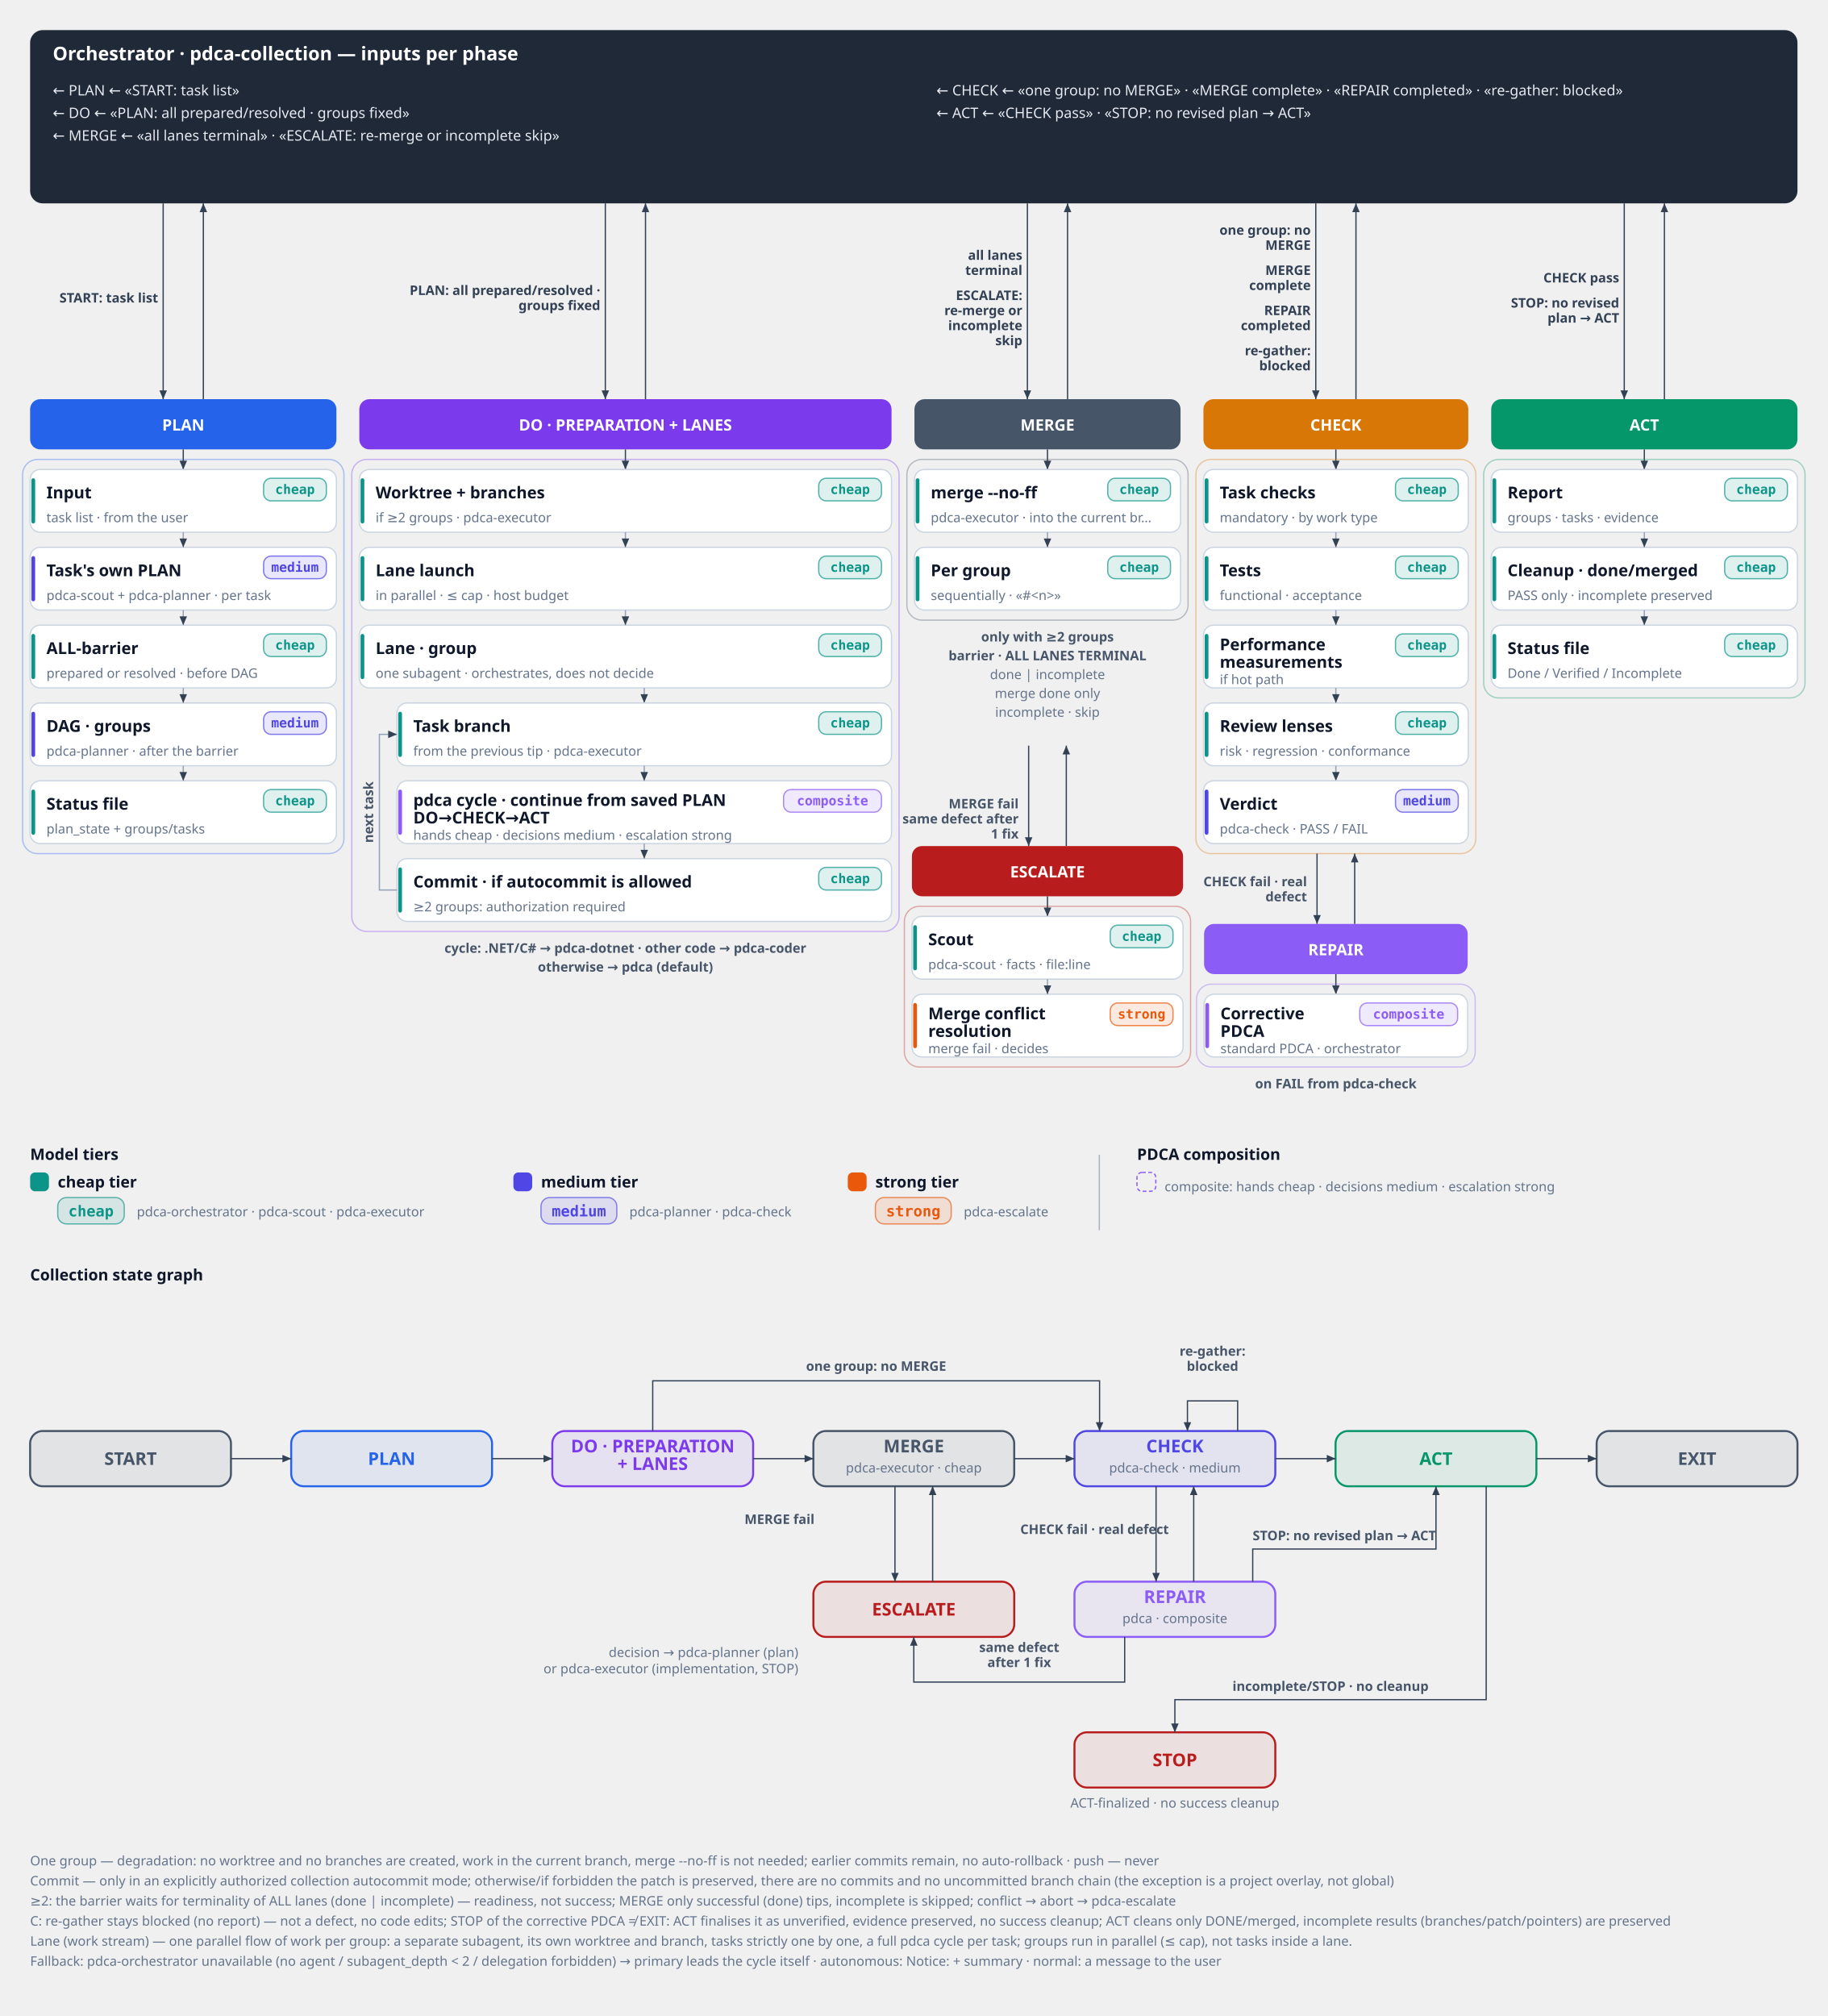
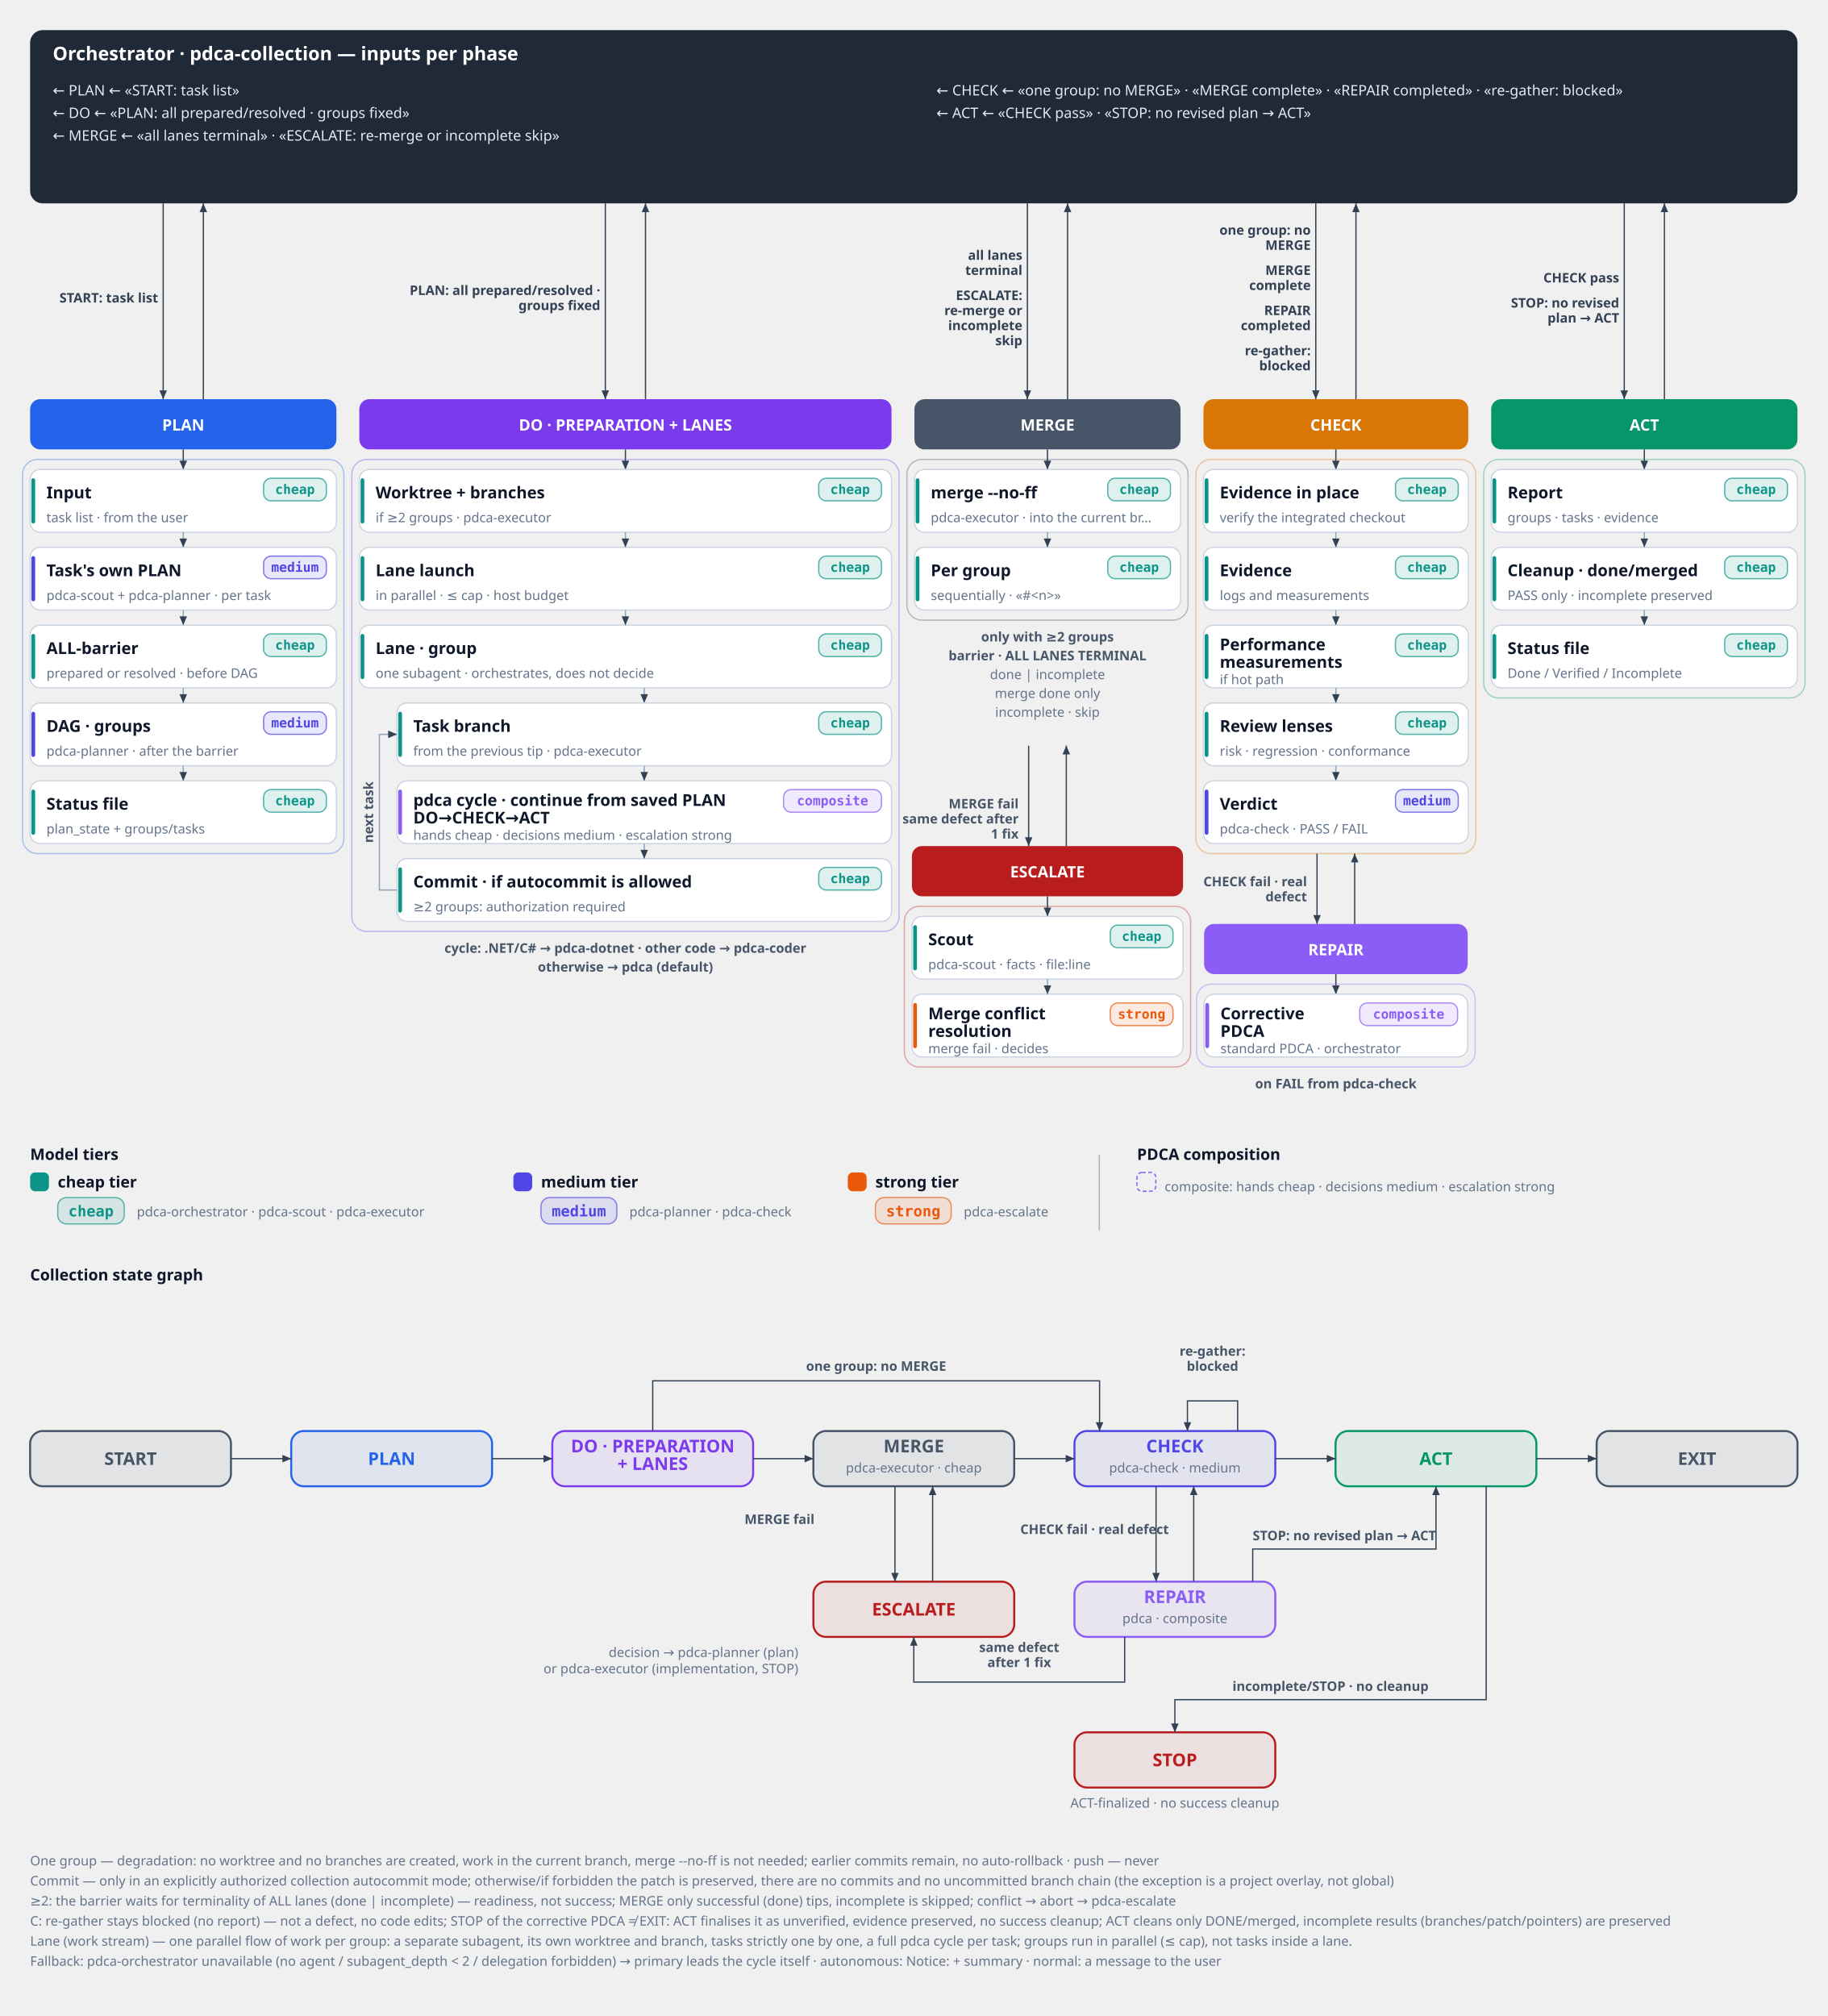
<svg xmlns="http://www.w3.org/2000/svg" viewBox="0 0 1456 1606" width="1456" font-family="Segoe UI, system-ui, sans-serif">
  <defs>
    <marker id="arrow" markerWidth="9" markerHeight="9" refX="7" refY="3" orient="auto">
      <path d="M0,0 L7,3 L0,6 Z" fill="#334155" />
    </marker>
  </defs>
  <style>
.t{font-size:13px;font-weight:600;fill:#0f172a}
.s{font-size:10.5px;fill:#64748b}
.h{font-size:12.5px;font-weight:700;fill:#ffffff}
.g{font-size:10.5px;font-weight:600}
.band{fill:#1f2937}
.bt{fill:#ffffff;font-size:15px;font-weight:700}
.ol{fill:#e6e9ef;font-size:11.5px}
.lt{font-size:12.5px;font-weight:700;fill:#0f172a}
.ls{font-size:10.5px;fill:#64748b}
.nt{font-size:10.5px;fill:#64748b}
.lm{font-family:ui-monospace,Consolas,Menlo,monospace;font-size:12px;font-weight:700}
.bm{font-family:ui-monospace,Consolas,Menlo,monospace;font-size:10.5px;font-weight:700}
.st{font-size:14px;font-weight:700}
</style>
  <rect x="24" y="24" width="1408" height="138" rx="10" class="band" data-band="orchestrator" />
  <text x="42" y="48" class="bt">Orchestrator · pdca-collection — inputs per phase</text>
  <text x="42" y="76" class="ol">← PLAN ← «START: task list»</text>
  <text x="42" y="94" class="ol">← DO ← «PLAN: all prepared/resolved · groups fixed»</text>
  <text x="42" y="112" class="ol">← MERGE ← «all lanes terminal» · «ESCALATE: re-merge or incomplete skip»</text>
  <text x="746.0" y="76" class="ol">← CHECK ← «one group: no MERGE» · «MERGE complete» · «REPAIR completed» · «re-gather: blocked»</text>
  <text x="746.0" y="94" class="ol">← ACT ← «CHECK pass» · «STOP: no revised plan → ACT»</text>
  <g data-column="P">
    <g data-peer-header="P">
      <rect x="24" y="318" width="244" height="40" rx="8" fill="#2563eb" />
      <text x="146.0" y="343.0" class="h" text-anchor="middle">PLAN</text>
    </g>
    <polyline points="146.0,358 146.0,374" fill="none" stroke="#334155" marker-end="url(#arrow)" />
    <rect x="24" y="374" width="244" height="50" rx="8" fill="#ffffff" stroke="#cbd5e1" stroke-width="1" />
    <rect x="25" y="381" width="3" height="36" rx="1.5" fill="#0d9488" />
    <rect x="210" y="381" width="50" height="18" rx="6" fill="#0d9488" fill-opacity="0.13" stroke="#0d9488" stroke-opacity="0.7" />
    <text x="235.0" y="393.5" class="bm" fill="#0d9488" text-anchor="middle">cheap</text>
    <text x="37" y="397" class="t">Input</text>
    <text x="37" y="416" class="s">task list · from the user</text>
    <g data-step="task-plan">
      <rect x="24" y="436" width="244" height="50" rx="8" fill="#ffffff" stroke="#cbd5e1" stroke-width="1" />
      <rect x="25" y="443" width="3" height="36" rx="1.5" fill="#4f46e5" />
      <rect x="210" y="443" width="50" height="18" rx="6" fill="#4f46e5" fill-opacity="0.13" stroke="#4f46e5" stroke-opacity="0.7" />
      <text x="235.0" y="455.5" class="bm" fill="#4f46e5" text-anchor="middle">medium</text>
      <text x="37" y="459" class="t">Task's own PLAN</text>
      <text x="37" y="478" class="s">pdca-scout + pdca-planner · per task</text>
    </g>
    <g data-step="all-plans-barrier">
      <rect x="24" y="498" width="244" height="50" rx="8" fill="#ffffff" stroke="#cbd5e1" stroke-width="1" />
      <rect x="25" y="505" width="3" height="36" rx="1.5" fill="#0d9488" />
      <rect x="210" y="505" width="50" height="18" rx="6" fill="#0d9488" fill-opacity="0.13" stroke="#0d9488" stroke-opacity="0.7" />
      <text x="235.0" y="517.5" class="bm" fill="#0d9488" text-anchor="middle">cheap</text>
      <text x="37" y="521" class="t">ALL-barrier</text>
      <text x="37" y="540" class="s">prepared or resolved · before DAG</text>
    </g>
    <g data-step="collection-scheduling">
      <rect x="24" y="560" width="244" height="50" rx="8" fill="#ffffff" stroke="#cbd5e1" stroke-width="1" />
      <rect x="25" y="567" width="3" height="36" rx="1.5" fill="#4f46e5" />
      <rect x="210" y="567" width="50" height="18" rx="6" fill="#4f46e5" fill-opacity="0.13" stroke="#4f46e5" stroke-opacity="0.7" />
      <text x="235.0" y="579.5" class="bm" fill="#4f46e5" text-anchor="middle">medium</text>
      <text x="37" y="583" class="t">DAG · groups</text>
      <text x="37" y="602" class="s">pdca-planner · after the barrier</text>
    </g>
    <rect x="24" y="622" width="244" height="50" rx="8" fill="#ffffff" stroke="#cbd5e1" stroke-width="1" />
    <rect x="25" y="629" width="3" height="36" rx="1.5" fill="#0d9488" />
    <rect x="210" y="629" width="50" height="18" rx="6" fill="#0d9488" fill-opacity="0.13" stroke="#0d9488" stroke-opacity="0.7" />
    <text x="235.0" y="641.5" class="bm" fill="#0d9488" text-anchor="middle">cheap</text>
    <text x="37" y="645" class="t">Status file</text>
    <text x="37" y="664" class="s">plan_state + groups/tasks</text>
    <polyline points="146.0,424 146.0,436" fill="none" stroke="#94a3b8" marker-end="url(#arrow)" />
    <polyline points="146.0,486 146.0,498" fill="none" stroke="#94a3b8" marker-end="url(#arrow)" />
    <polyline points="146.0,548 146.0,560" fill="none" stroke="#94a3b8" marker-end="url(#arrow)" />
    <polyline points="146.0,610 146.0,622" fill="none" stroke="#94a3b8" marker-end="url(#arrow)" />
    <rect x="18" y="366" width="256" height="314" rx="12" fill="none" stroke="#2563eb" stroke-opacity="0.35" stroke-width="1" data-frame="P" />
  </g>
  <g data-column="DO">
    <g data-peer-header="DO">
      <rect x="286.25" y="318" width="424" height="40" rx="8" fill="#7c3aed" />
      <text x="498.25" y="343.0" class="h" text-anchor="middle">DO · PREPARATION + LANES</text>
    </g>
    <polyline points="498.25,358 498.25,374" fill="none" stroke="#334155" marker-end="url(#arrow)" />
    <rect x="286.25" y="374" width="424" height="50" rx="8" fill="#ffffff" stroke="#cbd5e1" stroke-width="1" />
    <rect x="287.25" y="381" width="3" height="36" rx="1.5" fill="#0d9488" />
    <rect x="652.25" y="381" width="50" height="18" rx="6" fill="#0d9488" fill-opacity="0.13" stroke="#0d9488" stroke-opacity="0.7" />
    <text x="677.25" y="393.5" class="bm" fill="#0d9488" text-anchor="middle">cheap</text>
    <text x="299.25" y="397" class="t">Worktree + branches</text>
    <text x="299.25" y="416" class="s">if ≥2 groups · pdca-executor</text>
    <rect x="286.25" y="436" width="424" height="50" rx="8" fill="#ffffff" stroke="#cbd5e1" stroke-width="1" />
    <rect x="287.25" y="443" width="3" height="36" rx="1.5" fill="#0d9488" />
    <rect x="652.25" y="443" width="50" height="18" rx="6" fill="#0d9488" fill-opacity="0.13" stroke="#0d9488" stroke-opacity="0.7" />
    <text x="677.25" y="455.5" class="bm" fill="#0d9488" text-anchor="middle">cheap</text>
    <text x="299.25" y="459" class="t">Lane launch</text>
    <text x="299.25" y="478" class="s">in parallel · ≤ cap · host budget</text>
    <polyline points="498.25,424 498.25,436" fill="none" stroke="#94a3b8" marker-end="url(#arrow)" />
    <rect x="286.25" y="498" width="424" height="50" rx="8" fill="#ffffff" stroke="#cbd5e1" stroke-width="1" />
    <rect x="287.25" y="505" width="3" height="36" rx="1.5" fill="#0d9488" />
    <rect x="652.25" y="505" width="50" height="18" rx="6" fill="#0d9488" fill-opacity="0.13" stroke="#0d9488" stroke-opacity="0.7" />
    <text x="677.25" y="517.5" class="bm" fill="#0d9488" text-anchor="middle">cheap</text>
    <text x="299.25" y="521" class="t">Lane · group</text>
    <text x="299.25" y="540" class="s">one subagent · orchestrates, does not decide</text>
    <polyline points="498.25,486 498.25,498" fill="none" stroke="#94a3b8" marker-end="url(#arrow)" />
    <polyline points="513.25,548 513.25,560" fill="none" stroke="#94a3b8" marker-end="url(#arrow)" />
    <rect x="316.25" y="560" width="394" height="50" rx="8" fill="#ffffff" stroke="#cbd5e1" stroke-width="1" />
    <rect x="317.25" y="567" width="3" height="36" rx="1.5" fill="#0d9488" />
    <rect x="652.25" y="567" width="50" height="18" rx="6" fill="#0d9488" fill-opacity="0.13" stroke="#0d9488" stroke-opacity="0.7" />
    <text x="677.25" y="579.5" class="bm" fill="#0d9488" text-anchor="middle">cheap</text>
    <text x="329.25" y="583" class="t">Task branch</text>
    <text x="329.25" y="602" class="s">from the previous tip · pdca-executor</text>
    <rect x="316.25" y="622" width="394" height="50" rx="8" fill="#ffffff" stroke="#cbd5e1" stroke-width="1" />
    <rect x="317.25" y="629" width="3" height="36" rx="1.5" fill="#8b5cf6" />
    <rect x="624.25" y="629" width="78" height="18" rx="6" fill="#8b5cf6" fill-opacity="0.13" stroke="#8b5cf6" stroke-opacity="0.7" />
    <text x="663.25" y="641.5" class="bm" fill="#8b5cf6" text-anchor="middle">composite</text>
    <text x="329.25" y="642" class="t">pdca cycle · continue from saved PLAN</text>
    <text x="329.25" y="656" class="t">DO→CHECK→ACT</text>
    <text x="329.25" y="669" class="s">hands cheap · decisions medium · escalation strong</text>
    <polyline points="513.25,610 513.25,622" fill="none" stroke="#94a3b8" marker-end="url(#arrow)" />
    <rect x="316.25" y="684" width="394" height="50" rx="8" fill="#ffffff" stroke="#cbd5e1" stroke-width="1" />
    <rect x="317.25" y="691" width="3" height="36" rx="1.5" fill="#0d9488" />
    <rect x="652.25" y="691" width="50" height="18" rx="6" fill="#0d9488" fill-opacity="0.13" stroke="#0d9488" stroke-opacity="0.7" />
    <text x="677.25" y="703.5" class="bm" fill="#0d9488" text-anchor="middle">cheap</text>
    <text x="329.25" y="707" class="t">Commit · if autocommit is allowed</text>
    <text x="329.25" y="726" class="s">≥2 groups: authorization required</text>
    <polyline points="513.25,672 513.25,684" fill="none" stroke="#94a3b8" marker-end="url(#arrow)" />
    <path d="M316.25,709.0 L302.25,709.0 L302.25,585.0 L316.25,585.0" fill="none" stroke="#94a3b8" marker-end="url(#arrow)" />
    <text x="297.25" y="647.0" class="g" fill="#475569" text-anchor="middle" transform="rotate(-90 297.25 647.0)">next task</text>
    <rect x="280.25" y="366" width="436" height="376" rx="12" fill="none" stroke="#7c3aed" stroke-opacity="0.35" stroke-width="1" data-frame="DO" />
    <text x="498.25" y="759" class="g" fill="#475569" text-anchor="middle">cycle: .NET/C# → pdca-dotnet · other code → pdca-coder</text>
    <text x="498.25" y="774" class="g" fill="#475569" text-anchor="middle">otherwise → pdca (default)</text>
  </g>
  <g data-column="MERGE">
    <g data-peer-header="MERGE">
      <rect x="728.5" y="318" width="212" height="40" rx="8" fill="#475569" />
      <text x="834.5" y="343.0" class="h" text-anchor="middle">MERGE</text>
    </g>
    <polyline points="834.5,358 834.5,374" fill="none" stroke="#334155" marker-end="url(#arrow)" />
    <rect x="728.5" y="374" width="212" height="50" rx="8" fill="#ffffff" stroke="#cbd5e1" stroke-width="1" />
    <rect x="729.5" y="381" width="3" height="36" rx="1.5" fill="#0d9488" />
    <rect x="882.5" y="381" width="50" height="18" rx="6" fill="#0d9488" fill-opacity="0.13" stroke="#0d9488" stroke-opacity="0.7" />
    <text x="907.5" y="393.5" class="bm" fill="#0d9488" text-anchor="middle">cheap</text>
    <text x="741.5" y="397" class="t">merge --no-ff</text>
    <text x="741.5" y="416" class="s">pdca-executor · into the current br…</text>
    <rect x="728.5" y="436" width="212" height="50" rx="8" fill="#ffffff" stroke="#cbd5e1" stroke-width="1" />
    <rect x="729.5" y="443" width="3" height="36" rx="1.5" fill="#0d9488" />
    <rect x="882.5" y="443" width="50" height="18" rx="6" fill="#0d9488" fill-opacity="0.13" stroke="#0d9488" stroke-opacity="0.7" />
    <text x="907.5" y="455.5" class="bm" fill="#0d9488" text-anchor="middle">cheap</text>
    <text x="741.5" y="459" class="t">Per group</text>
    <text x="741.5" y="478" class="s">sequentially · «#&lt;n&gt;»</text>
    <polyline points="834.5,424 834.5,436" fill="none" stroke="#94a3b8" marker-end="url(#arrow)" />
    <g data-condition="all-lanes-terminal">
      <rect x="722.5" y="366" width="224" height="128" rx="12" fill="none" stroke="#475569" stroke-opacity="0.35" stroke-width="1" data-frame="MERGE" />
      <text x="834.5" y="511" class="g" fill="#475569" text-anchor="middle">only with ≥2 groups</text>
      <text x="834.5" y="526" class="g" fill="#475569" text-anchor="middle">barrier · ALL LANES TERMINAL</text>
      <text x="834.5" y="541" class="ls" fill="#64748b" text-anchor="middle">done | incomplete</text>
      <text x="834.5" y="556" class="ls" fill="#64748b" text-anchor="middle">merge done only</text>
      <text x="834.5" y="571" class="ls" fill="#64748b" text-anchor="middle">incomplete · skip</text>
    </g>
  </g>
  <g data-column="C" data-role="pdca-check" data-tier="medium">
    <g data-peer-header="C">
      <rect x="958.75" y="318" width="211" height="40" rx="8" fill="#d97706" />
      <text x="1064.25" y="343.0" class="h" text-anchor="middle">CHECK</text>
    </g>
    <polyline points="1064.25,358 1064.25,374" fill="none" stroke="#334155" marker-end="url(#arrow)" />
    <rect x="958.75" y="374" width="211" height="50" rx="8" fill="#ffffff" stroke="#cbd5e1" stroke-width="1" />
    <rect x="959.75" y="381" width="3" height="36" rx="1.5" fill="#0d9488" />
    <rect x="1111.75" y="381" width="50" height="18" rx="6" fill="#0d9488" fill-opacity="0.13" stroke="#0d9488" stroke-opacity="0.7" />
    <text x="1136.75" y="393.5" class="bm" fill="#0d9488" text-anchor="middle">cheap</text>
-     <text x="971.75" y="397" class="t">Task checks</text>
-     <text x="971.75" y="416" class="s">mandatory · by work type</text>
+     <text x="971.75" y="397" class="t">Evidence in place</text>
+     <text x="971.75" y="416" class="s">verify the integrated checkout</text>
    <rect x="958.75" y="436" width="211" height="50" rx="8" fill="#ffffff" stroke="#cbd5e1" stroke-width="1" />
    <rect x="959.75" y="443" width="3" height="36" rx="1.5" fill="#0d9488" />
    <rect x="1111.75" y="443" width="50" height="18" rx="6" fill="#0d9488" fill-opacity="0.13" stroke="#0d9488" stroke-opacity="0.7" />
    <text x="1136.75" y="455.5" class="bm" fill="#0d9488" text-anchor="middle">cheap</text>
-     <text x="971.75" y="459" class="t">Tests</text>
-     <text x="971.75" y="478" class="s">functional · acceptance</text>
+     <text x="971.75" y="459" class="t">Evidence</text>
+     <text x="971.75" y="478" class="s">logs and measurements</text>
    <rect x="958.75" y="498" width="211" height="50" rx="8" fill="#ffffff" stroke="#cbd5e1" stroke-width="1" />
    <rect x="959.75" y="505" width="3" height="36" rx="1.5" fill="#0d9488" />
    <rect x="1111.75" y="505" width="50" height="18" rx="6" fill="#0d9488" fill-opacity="0.13" stroke="#0d9488" stroke-opacity="0.7" />
    <text x="1136.75" y="517.5" class="bm" fill="#0d9488" text-anchor="middle">cheap</text>
    <text x="971.75" y="518" class="t">Performance</text>
    <text x="971.75" y="532" class="t">measurements</text>
    <text x="971.75" y="545" class="s">if hot path</text>
    <rect x="958.75" y="560" width="211" height="50" rx="8" fill="#ffffff" stroke="#cbd5e1" stroke-width="1" />
    <rect x="959.75" y="567" width="3" height="36" rx="1.5" fill="#0d9488" />
    <rect x="1111.75" y="567" width="50" height="18" rx="6" fill="#0d9488" fill-opacity="0.13" stroke="#0d9488" stroke-opacity="0.7" />
    <text x="1136.75" y="579.5" class="bm" fill="#0d9488" text-anchor="middle">cheap</text>
    <text x="971.75" y="583" class="t">Review lenses</text>
    <text x="971.75" y="602" class="s">risk · regression · conformance</text>
    <polyline points="1064.25,424 1064.25,436" fill="none" stroke="#94a3b8" marker-end="url(#arrow)" />
    <polyline points="1064.25,486 1064.25,498" fill="none" stroke="#94a3b8" marker-end="url(#arrow)" />
    <polyline points="1064.25,548 1064.25,560" fill="none" stroke="#94a3b8" marker-end="url(#arrow)" />
    <polyline points="1064.25,610 1064.25,622" fill="none" stroke="#94a3b8" marker-end="url(#arrow)" />
    <g data-step="check-verdict" data-role="pdca-check" data-tier="medium">
      <rect x="958.75" y="622" width="211" height="50" rx="8" fill="#ffffff" stroke="#cbd5e1" stroke-width="1" />
      <rect x="959.75" y="629" width="3" height="36" rx="1.5" fill="#4f46e5" />
      <rect x="1111.75" y="629" width="50" height="18" rx="6" fill="#4f46e5" fill-opacity="0.13" stroke="#4f46e5" stroke-opacity="0.7" />
      <text x="1136.75" y="641.5" class="bm" fill="#4f46e5" text-anchor="middle">medium</text>
      <text x="971.75" y="645" class="t">Verdict</text>
      <text x="971.75" y="664" class="s">pdca-check · PASS / FAIL</text>
    </g>
    <rect x="952.75" y="366" width="223" height="314" rx="12" fill="none" stroke="#d97706" stroke-opacity="0.35" stroke-width="1" data-frame="C" />
  </g>
  <g data-column="A">
    <g data-peer-header="A">
      <rect x="1188.0" y="318" width="244" height="40" rx="8" fill="#059669" />
      <text x="1310.0" y="343.0" class="h" text-anchor="middle">ACT</text>
    </g>
    <polyline points="1310.0,358 1310.0,374" fill="none" stroke="#334155" marker-end="url(#arrow)" />
    <rect x="1188.0" y="374" width="244" height="50" rx="8" fill="#ffffff" stroke="#cbd5e1" stroke-width="1" />
    <rect x="1189.0" y="381" width="3" height="36" rx="1.5" fill="#0d9488" />
    <rect x="1374.0" y="381" width="50" height="18" rx="6" fill="#0d9488" fill-opacity="0.13" stroke="#0d9488" stroke-opacity="0.7" />
    <text x="1399.0" y="393.5" class="bm" fill="#0d9488" text-anchor="middle">cheap</text>
    <text x="1201.0" y="397" class="t">Report</text>
    <text x="1201.0" y="416" class="s">groups · tasks · evidence</text>
    <rect x="1188.0" y="436" width="244" height="50" rx="8" fill="#ffffff" stroke="#cbd5e1" stroke-width="1" />
    <rect x="1189.0" y="443" width="3" height="36" rx="1.5" fill="#0d9488" />
    <rect x="1374.0" y="443" width="50" height="18" rx="6" fill="#0d9488" fill-opacity="0.13" stroke="#0d9488" stroke-opacity="0.7" />
    <text x="1399.0" y="455.5" class="bm" fill="#0d9488" text-anchor="middle">cheap</text>
    <text x="1201.0" y="459" class="t">Cleanup · done/merged</text>
    <text x="1201.0" y="478" class="s">PASS only · incomplete preserved</text>
    <rect x="1188.0" y="498" width="244" height="50" rx="8" fill="#ffffff" stroke="#cbd5e1" stroke-width="1" />
    <rect x="1189.0" y="505" width="3" height="36" rx="1.5" fill="#0d9488" />
    <rect x="1374.0" y="505" width="50" height="18" rx="6" fill="#0d9488" fill-opacity="0.13" stroke="#0d9488" stroke-opacity="0.7" />
    <text x="1399.0" y="517.5" class="bm" fill="#0d9488" text-anchor="middle">cheap</text>
    <text x="1201.0" y="521" class="t">Status file</text>
    <text x="1201.0" y="540" class="s">Done / Verified / Incomplete</text>
    <polyline points="1310.0,424 1310.0,436" fill="none" stroke="#94a3b8" marker-end="url(#arrow)" />
    <polyline points="1310.0,486 1310.0,498" fill="none" stroke="#94a3b8" marker-end="url(#arrow)" />
    <rect x="1182.0" y="366" width="256" height="190" rx="12" fill="none" stroke="#059669" stroke-opacity="0.35" stroke-width="1" data-frame="A" />
  </g>
  <g data-column="REPAIR" data-child-of="C" data-dispatched-by="orchestrator" data-main-recovery="corrective-pdca" data-composition="composite">
    <g data-peer-header="REPAIR">
      <rect x="959.25" y="736" width="210" height="40" rx="8" fill="#8b5cf6" />
      <text x="1064.25" y="761.0" class="h" text-anchor="middle">REPAIR</text>
    </g>
    <polyline points="1064.25,776 1064.25,792" fill="none" stroke="#334155" marker-end="url(#arrow)" />
    <rect x="959.25" y="792" width="210" height="50" rx="8" fill="#ffffff" stroke="#cbd5e1" stroke-width="1" />
    <rect x="960.25" y="799" width="3" height="36" rx="1.5" fill="#8b5cf6" />
    <rect x="1083.25" y="799" width="78" height="18" rx="6" fill="#8b5cf6" fill-opacity="0.13" stroke="#8b5cf6" stroke-opacity="0.7" />
    <text x="1122.25" y="811.5" class="bm" fill="#8b5cf6" text-anchor="middle">composite</text>
    <text x="972.25" y="812" class="t">Corrective</text>
    <text x="972.25" y="826" class="t">PDCA</text>
    <text x="972.25" y="839" class="s">standard PDCA · orchestrator</text>
    <rect x="953.25" y="784" width="222" height="66" rx="12" fill="none" stroke="#8b5cf6" stroke-opacity="0.35" stroke-width="1" data-frame="REPAIR" />
    <text x="1064.25" y="867" class="g" fill="#475569" text-anchor="middle">on FAIL from pdca-check</text>
  </g>
  <g data-bus="dispatch" data-origin="C" data-target="REPAIR" data-kind="dispatch">
    <polyline points="1049.25,680 1049.25,736" fill="none" stroke="#334155" marker-end="url(#arrow)" />
    <g data-entry-from="C" data-entry-to="REPAIR" data-entry-condition="FAIL">
      <text x="1041.25" y="706" class="g" fill="#475569" text-anchor="end">CHECK fail · real</text>
      <text x="1041.25" y="718" class="g" fill="#475569" text-anchor="end">defect</text>
    </g>
  </g>
  <g data-bus="result" data-origin="REPAIR" data-target="C" data-kind="result">
    <polyline points="1079.25,736 1079.25,680" fill="none" stroke="#334155" marker-end="url(#arrow)" />
  </g>
  <g data-column="E" data-child-of="MERGE" data-dispatched-by="orchestrator">
    <g data-peer-header="E">
      <rect x="726.5" y="674" width="216" height="40" rx="8" fill="#b91c1c" />
      <text x="834.5" y="699.0" class="h" text-anchor="middle">ESCALATE</text>
    </g>
    <polyline points="834.5,714 834.5,730" fill="none" stroke="#334155" marker-end="url(#arrow)" />
    <rect x="726.5" y="730" width="216" height="50" rx="8" fill="#ffffff" stroke="#cbd5e1" stroke-width="1" />
    <rect x="727.5" y="737" width="3" height="36" rx="1.5" fill="#0d9488" />
    <rect x="884.5" y="737" width="50" height="18" rx="6" fill="#0d9488" fill-opacity="0.13" stroke="#0d9488" stroke-opacity="0.7" />
    <text x="909.5" y="749.5" class="bm" fill="#0d9488" text-anchor="middle">cheap</text>
    <text x="739.5" y="753" class="t">Scout</text>
    <text x="739.5" y="772" class="s">pdca-scout · facts · file:line</text>
    <rect x="726.5" y="792" width="216" height="50" rx="8" fill="#ffffff" stroke="#cbd5e1" stroke-width="1" />
    <rect x="727.5" y="799" width="3" height="36" rx="1.5" fill="#ea580c" />
    <rect x="884.5" y="799" width="50" height="18" rx="6" fill="#ea580c" fill-opacity="0.13" stroke="#ea580c" stroke-opacity="0.7" />
    <text x="909.5" y="811.5" class="bm" fill="#ea580c" text-anchor="middle">strong</text>
    <text x="739.5" y="812" class="t">Merge conflict</text>
    <text x="739.5" y="826" class="t">resolution</text>
    <text x="739.5" y="839" class="s">merge fail · decides</text>
    <polyline points="834.5,780 834.5,792" fill="none" stroke="#94a3b8" marker-end="url(#arrow)" />
    <rect x="720.5" y="722" width="228" height="128" rx="12" fill="none" stroke="#b91c1c" stroke-opacity="0.35" stroke-width="1" data-frame="E" />
  </g>
  <g data-bus="dispatch" data-origin="MERGE" data-target="E" data-kind="dispatch">
    <polyline points="819.5,594 819.5,674" fill="none" stroke="#334155" marker-end="url(#arrow)" />
    <g data-entry-from="MERGE" data-entry-to="ESCALATE" data-entry-condition="merge-conflict">
      <text x="811.5" y="644" class="g" fill="#475569" text-anchor="end">MERGE fail</text>
    </g>
    <g data-entry-from="REPAIR" data-entry-to="ESCALATE" data-entry-condition="same defect after 1 fix">
      <text x="811.5" y="656" class="g" fill="#475569" text-anchor="end">same defect after</text>
      <text x="811.5" y="668" class="g" fill="#475569" text-anchor="end">1 fix</text>
    </g>
  </g>
  <g data-bus="result" data-origin="E" data-target="MERGE" data-kind="result">
    <polyline points="849.5,674 849.5,594" fill="none" stroke="#334155" marker-end="url(#arrow)" />
  </g>
  <g data-bus="dispatch" data-origin="orchestrator" data-target="P" data-kind="dispatch">
    <polyline points="130.0,162 130.0,318" fill="none" stroke="#334155" marker-end="url(#arrow)" />
    <g data-entry-from="START" data-entry-to="P" data-entry-condition="start">
      <text x="126.0" y="241.0" class="g" fill="#334155" text-anchor="end">START: task list</text>
    </g>
  </g>
  <g data-bus="result" data-origin="P" data-target="orchestrator" data-kind="result">
    <polyline points="162.0,318 162.0,162" fill="none" stroke="#334155" marker-end="url(#arrow)" />
  </g>
  <g data-bus="dispatch" data-origin="orchestrator" data-target="DO" data-kind="dispatch">
    <polyline points="482.25,162 482.25,318" fill="none" stroke="#334155" marker-end="url(#arrow)" />
    <g data-entry-from="P" data-entry-to="DO" data-entry-condition="groups">
      <text x="478.25" y="235.0" class="g" fill="#334155" text-anchor="end">PLAN: all prepared/resolved ·</text>
      <text x="478.25" y="247.0" class="g" fill="#334155" text-anchor="end">groups fixed</text>
    </g>
  </g>
  <g data-bus="result" data-origin="DO" data-target="orchestrator" data-kind="result">
    <polyline points="514.25,318 514.25,162" fill="none" stroke="#334155" marker-end="url(#arrow)" />
  </g>
  <g data-bus="dispatch" data-origin="orchestrator" data-target="MERGE" data-kind="dispatch">
    <polyline points="818.5,162 818.5,318" fill="none" stroke="#334155" marker-end="url(#arrow)" />
    <g data-entry-from="DO" data-entry-to="MERGE" data-entry-condition="≥2 · all-lanes-terminal">
      <text x="814.5" y="207.0" class="g" fill="#334155" text-anchor="end">all lanes</text>
      <text x="814.5" y="219.0" class="g" fill="#334155" text-anchor="end">terminal</text>
    </g>
    <g data-entry-from="ESCALATE" data-entry-to="MERGE" data-entry-condition="resolved/reorder/mark incomplete">
      <text x="814.5" y="239.0" class="g" fill="#334155" text-anchor="end">ESCALATE:</text>
      <text x="814.5" y="251.0" class="g" fill="#334155" text-anchor="end">re-merge or</text>
      <text x="814.5" y="263.0" class="g" fill="#334155" text-anchor="end">incomplete</text>
      <text x="814.5" y="275.0" class="g" fill="#334155" text-anchor="end">skip</text>
    </g>
  </g>
  <g data-bus="result" data-origin="MERGE" data-target="orchestrator" data-kind="result">
    <polyline points="850.5,318 850.5,162" fill="none" stroke="#334155" marker-end="url(#arrow)" />
  </g>
  <g data-bus="dispatch" data-origin="orchestrator" data-target="C" data-kind="dispatch">
    <polyline points="1048.25,162 1048.25,318" fill="none" stroke="#334155" marker-end="url(#arrow)" />
    <g data-entry-from="DO" data-entry-to="C" data-entry-condition="one group · no merge">
      <text x="1044.25" y="187.0" class="g" fill="#334155" text-anchor="end">one group: no</text>
      <text x="1044.25" y="199.0" class="g" fill="#334155" text-anchor="end">MERGE</text>
    </g>
    <g data-entry-from="MERGE" data-entry-to="C" data-entry-condition="integration complete">
      <text x="1044.25" y="219.0" class="g" fill="#334155" text-anchor="end">MERGE</text>
      <text x="1044.25" y="231.0" class="g" fill="#334155" text-anchor="end">complete</text>
    </g>
    <g data-entry-from="REPAIR" data-entry-to="C" data-entry-condition="full-verification">
      <text x="1044.25" y="251.0" class="g" fill="#334155" text-anchor="end">REPAIR</text>
      <text x="1044.25" y="263.0" class="g" fill="#334155" text-anchor="end">completed</text>
    </g>
    <g data-entry-from="C" data-entry-to="C" data-entry-condition="re-gather">
      <text x="1044.25" y="283.0" class="g" fill="#334155" text-anchor="end">re-gather:</text>
      <text x="1044.25" y="295.0" class="g" fill="#334155" text-anchor="end">blocked</text>
    </g>
  </g>
  <g data-bus="result" data-origin="C" data-target="orchestrator" data-kind="result">
    <polyline points="1080.25,318 1080.25,162" fill="none" stroke="#334155" marker-end="url(#arrow)" />
  </g>
  <g data-bus="dispatch" data-origin="orchestrator" data-target="A" data-kind="dispatch">
    <polyline points="1294.0,162 1294.0,318" fill="none" stroke="#334155" marker-end="url(#arrow)" />
    <g data-entry-from="C" data-entry-to="A" data-entry-condition="PASS">
      <text x="1290.0" y="225.0" class="g" fill="#334155" text-anchor="end">CHECK pass</text>
    </g>
    <g data-entry-from="REPAIR" data-entry-to="A" data-entry-condition="revision exhausted · no plan">
      <text x="1290.0" y="245.0" class="g" fill="#334155" text-anchor="end">STOP: no revised</text>
      <text x="1290.0" y="257.0" class="g" fill="#334155" text-anchor="end">plan → ACT</text>
    </g>
  </g>
  <g data-bus="result" data-origin="A" data-target="orchestrator" data-kind="result">
    <polyline points="1326.0,318 1326.0,162" fill="none" stroke="#334155" marker-end="url(#arrow)" />
  </g>
  <g data-legend="model-tiers">
    <text x="24" y="924" class="lt">Model tiers</text>
    <text x="46" y="946" class="lt">cheap tier</text>
    <rect x="24" y="934" width="15" height="15" rx="4" fill="#0d9488" />
    <rect x="46" y="954" width="53.0" height="21" rx="7" fill="#0d9488" fill-opacity="0.12" stroke="#0d9488" stroke-opacity="0.65" />
    <text x="72.5" y="969" class="lm" fill="#0d9488" text-anchor="middle">cheap</text>
    <text x="109.0" y="969" class="ls">pdca-orchestrator · pdca-scout · pdca-executor</text>
    <text x="431.0" y="946" class="lt">medium tier</text>
    <rect x="409.0" y="934" width="15" height="15" rx="4" fill="#4f46e5" />
    <rect x="431.0" y="954" width="60.4" height="21" rx="7" fill="#4f46e5" fill-opacity="0.12" stroke="#4f46e5" stroke-opacity="0.65" />
    <text x="461.2" y="969" class="lm" fill="#4f46e5" text-anchor="middle">medium</text>
    <text x="501.4" y="969" class="ls">pdca-planner · pdca-check</text>
    <text x="697.4" y="946" class="lt">strong tier</text>
    <rect x="675.4" y="934" width="15" height="15" rx="4" fill="#ea580c" />
    <rect x="697.4" y="954" width="60.4" height="21" rx="7" fill="#ea580c" fill-opacity="0.12" stroke="#ea580c" stroke-opacity="0.65" />
    <text x="727.6" y="969" class="lm" fill="#ea580c" text-anchor="middle">strong</text>
    <text x="767.8" y="969" class="ls">pdca-escalate</text>
  </g>
  <line x1="875.8" y1="920" x2="875.8" y2="980" stroke="#64748b" stroke-opacity="0.5" />
  <g data-legend="composition">
    <text x="905.8" y="924" class="lt">PDCA composition</text>
    <rect x="905.8" y="934" width="15" height="15" rx="4" fill="none" stroke="#8b5cf6" stroke-dasharray="3 2" />
    <text x="927.8" y="949" class="ls" fill="#475569">composite: hands cheap · decisions medium · escalation strong</text>
  </g>
  <text x="24" y="1020" class="lt">Collection state graph</text>
  <g data-node="START">
    <rect x="24" y="1140" width="160" height="44" rx="10" fill="#475569" fill-opacity="0.08" stroke="#475569" stroke-width="1.6" />
    <text x="104.0" y="1167.0" class="st" fill="#475569" text-anchor="middle">START</text>
  </g>
  <g data-node="P">
    <rect x="232" y="1140" width="160" height="44" rx="10" fill="#2563eb" fill-opacity="0.08" stroke="#2563eb" stroke-width="1.6" />
    <text x="312.0" y="1167.0" class="st" fill="#2563eb" text-anchor="middle">PLAN</text>
  </g>
  <g data-node="DO" data-tier="cheap">
    <rect x="440" y="1140" width="160" height="44" rx="10" fill="#7c3aed" fill-opacity="0.08" stroke="#7c3aed" stroke-width="1.6" />
    <text x="520.0" y="1157" class="st" fill="#7c3aed" text-anchor="middle">DO · PREPARATION</text>
    <text x="520.0" y="1171" class="st" fill="#7c3aed" text-anchor="middle">+ LANES</text>
  </g>
  <g data-node="MERGE" data-tier="cheap">
    <rect x="648" y="1140" width="160" height="44" rx="10" fill="#475569" fill-opacity="0.08" stroke="#475569" stroke-width="1.6" />
    <text x="728.0" y="1157" class="st" fill="#475569" text-anchor="middle">MERGE</text>
    <text x="728.0" y="1173" class="ls" fill="#475569" text-anchor="middle">pdca-executor · cheap</text>
  </g>
  <g data-node="C" data-tier="medium">
    <rect x="856" y="1140" width="160" height="44" rx="10" fill="#4f46e5" fill-opacity="0.08" stroke="#4f46e5" stroke-width="1.6" />
    <text x="936.0" y="1157" class="st" fill="#4f46e5" text-anchor="middle">CHECK</text>
    <text x="936.0" y="1173" class="ls" fill="#4f46e5" text-anchor="middle">pdca-check · medium</text>
  </g>
  <g data-node="A">
    <rect x="1064" y="1140" width="160" height="44" rx="10" fill="#059669" fill-opacity="0.08" stroke="#059669" stroke-width="1.6" />
    <text x="1144.0" y="1167.0" class="st" fill="#059669" text-anchor="middle">ACT</text>
  </g>
  <g data-node="EXIT">
    <rect x="1272" y="1140" width="160" height="44" rx="10" fill="#475569" fill-opacity="0.08" stroke="#475569" stroke-width="1.6" />
    <text x="1352.0" y="1167.0" class="st" fill="#475569" text-anchor="middle">EXIT</text>
  </g>
  <g data-node="REPAIR" data-composition="composite">
    <rect x="856" y="1260" width="160" height="44" rx="10" fill="#8b5cf6" fill-opacity="0.08" stroke="#8b5cf6" stroke-width="1.6" />
    <text x="936.0" y="1277" class="st" fill="#8b5cf6" text-anchor="middle">REPAIR</text>
    <text x="936.0" y="1293" class="ls" fill="#8b5cf6" text-anchor="middle">pdca · composite</text>
  </g>
  <g data-node="ESCALATE" data-tier="strong">
    <rect x="648" y="1260" width="160" height="44" rx="10" fill="#b91c1c" fill-opacity="0.08" stroke="#b91c1c" stroke-width="1.6" />
    <text x="728.0" y="1287.0" class="st" fill="#b91c1c" text-anchor="middle">ESCALATE</text>
  </g>
  <g data-annotation="ESCALATE">
    <text x="636" y="1320" class="nt" text-anchor="end">decision → pdca-planner (plan)</text>
    <text x="636" y="1333" class="nt" text-anchor="end">or pdca-executor (implementation, STOP)</text>
  </g>
  <g data-node="STOP">
    <rect x="856" y="1380" width="160" height="44" rx="10" fill="#b91c1c" fill-opacity="0.08" stroke="#b91c1c" stroke-width="1.6" />
    <text x="936.0" y="1407.0" class="st" fill="#b91c1c" text-anchor="middle">STOP</text>
  </g>
  <g data-annotation="STOP">
    <text x="936.0" y="1440" class="nt" text-anchor="middle">ACT-finalized · no success cleanup</text>
  </g>
  <g data-from="START" data-to="P" data-condition="start">
    <polyline points="184,1162.0 232,1162.0" fill="none" stroke="#334155" marker-end="url(#arrow)" />
  </g>
  <g data-from="P" data-to="DO" data-condition="groups">
    <polyline points="392,1162.0 440,1162.0" fill="none" stroke="#334155" marker-end="url(#arrow)" />
  </g>
  <g data-from="DO" data-to="MERGE" data-condition="≥2 · all-lanes-terminal">
    <polyline points="600,1162.0 648,1162.0" fill="none" stroke="#334155" marker-end="url(#arrow)" />
  </g>
  <g data-from="DO" data-to="C" data-condition="one group · no merge">
    <polyline points="520.0,1140 520.0,1100 876,1100 876,1140" fill="none" stroke="#334155" marker-end="url(#arrow)" />
    <text x="698.0" y="1092" class="g" fill="#475569" text-anchor="middle">one group: no MERGE</text>
  </g>
  <g data-from="MERGE" data-to="C" data-condition="integration complete">
    <polyline points="808,1162.0 856,1162.0" fill="none" stroke="#334155" marker-end="url(#arrow)" />
  </g>
  <g data-from="C" data-to="REPAIR" data-condition="FAIL" data-dispatched-by="orchestrator">
    <polyline points="921.0,1184 921.0,1260" fill="none" stroke="#334155" marker-end="url(#arrow)" />
    <text x="872.0" y="1222.0" class="g" fill="#475569" text-anchor="middle">CHECK fail · real defect</text>
  </g>
  <g data-from="REPAIR" data-to="C" data-condition="full-verification">
    <polyline points="951.0,1260 951.0,1184" fill="none" stroke="#334155" marker-end="url(#arrow)" />
  </g>
  <g data-from="C" data-to="C" data-condition="re-gather">
    <polyline points="986,1140 986,1116 946,1116 946,1140" fill="none" stroke="#334155" marker-end="url(#arrow)" />
    <text x="966" y="1080" class="g" fill="#475569" text-anchor="middle">re-gather:</text>
    <text x="966" y="1092" class="g" fill="#475569" text-anchor="middle">blocked</text>
  </g>
  <g data-from="C" data-to="A" data-condition="PASS">
    <polyline points="1016,1162.0 1064,1162.0" fill="none" stroke="#334155" marker-end="url(#arrow)" />
  </g>
  <g data-from="A" data-to="EXIT" data-condition="finalized">
    <polyline points="1224,1162.0 1272,1162.0" fill="none" stroke="#334155" marker-end="url(#arrow)" />
  </g>
  <g data-from="MERGE" data-to="ESCALATE" data-condition="merge-conflict">
    <polyline points="713.0,1184 713.0,1260" fill="none" stroke="#334155" marker-end="url(#arrow)" />
    <text x="621.0" y="1214.0" class="g" fill="#475569" text-anchor="middle">MERGE fail</text>
  </g>
  <g data-from="ESCALATE" data-to="MERGE" data-condition="resolved/reorder/mark incomplete" data-dispatched-by="orchestrator">
    <polyline points="743.0,1260 743.0,1184" fill="none" stroke="#334155" marker-end="url(#arrow)" />
  </g>
  <g data-from="REPAIR" data-to="ESCALATE" data-condition="same defect after 1 fix">
    <polyline points="896,1304 896,1340 728.0,1340 728.0,1304" fill="none" stroke="#334155" marker-end="url(#arrow)" />
    <text x="812.0" y="1316" class="g" fill="#475569" text-anchor="middle">same defect</text>
    <text x="812.0" y="1328" class="g" fill="#475569" text-anchor="middle">after 1 fix</text>
  </g>
  <g data-from="REPAIR" data-to="A" data-condition="revision exhausted · no plan">
    <polyline points="998,1260 998,1234 1144.0,1234 1144.0,1184" fill="none" stroke="#334155" marker-end="url(#arrow)" />
    <text x="1071.0" y="1227" class="g" fill="#475569" text-anchor="middle">STOP: no revised plan → ACT</text>
  </g>
  <g data-from="A" data-to="STOP" data-condition="incomplete/STOP · no cleanup">
    <polyline points="1184,1184 1184,1354 936.0,1354 936.0,1380" fill="none" stroke="#334155" marker-end="url(#arrow)" />
    <text x="1060.0" y="1347" class="g" fill="#475569" text-anchor="middle">incomplete/STOP · no cleanup</text>
  </g>
  <text x="24" y="1486" class="nt">One group — degradation: no worktree and no branches are created, work in the current branch, merge --no-ff is not needed; earlier commits remain, no auto-rollback · push — never</text>
  <text x="24" y="1502" class="nt">Commit — only in an explicitly authorized collection autocommit mode; otherwise/if forbidden the patch is preserved, there are no commits and no uncommitted branch chain (the exception is a project overlay, not global)</text>
  <text x="24" y="1518" class="nt">≥2: the barrier waits for terminality of ALL lanes (done | incomplete) — readiness, not success; MERGE only successful (done) tips, incomplete is skipped; conflict → abort → pdca-escalate</text>
  <text x="24" y="1534" class="nt">C: re-gather stays blocked (no report) — not a defect, no code edits; STOP of the corrective PDCA ≠ EXIT: ACT finalises it as unverified, evidence preserved, no success cleanup; ACT cleans only DONE/merged, incomplete results (branches/patch/pointers) are preserved</text>
  <text x="24" y="1550" class="nt">Lane (work stream) — one parallel flow of work per group: a separate subagent, its own worktree and branch, tasks strictly one by one, a full pdca cycle per task; groups run in parallel (≤ cap), not tasks inside a lane.</text>
  <text x="24" y="1566" class="nt">Fallback: pdca-orchestrator unavailable (no agent / subagent_depth &lt; 2 / delegation forbidden) → primary leads the cycle itself · autonomous: Notice: + summary · normal: a message to the user</text>
</svg>
